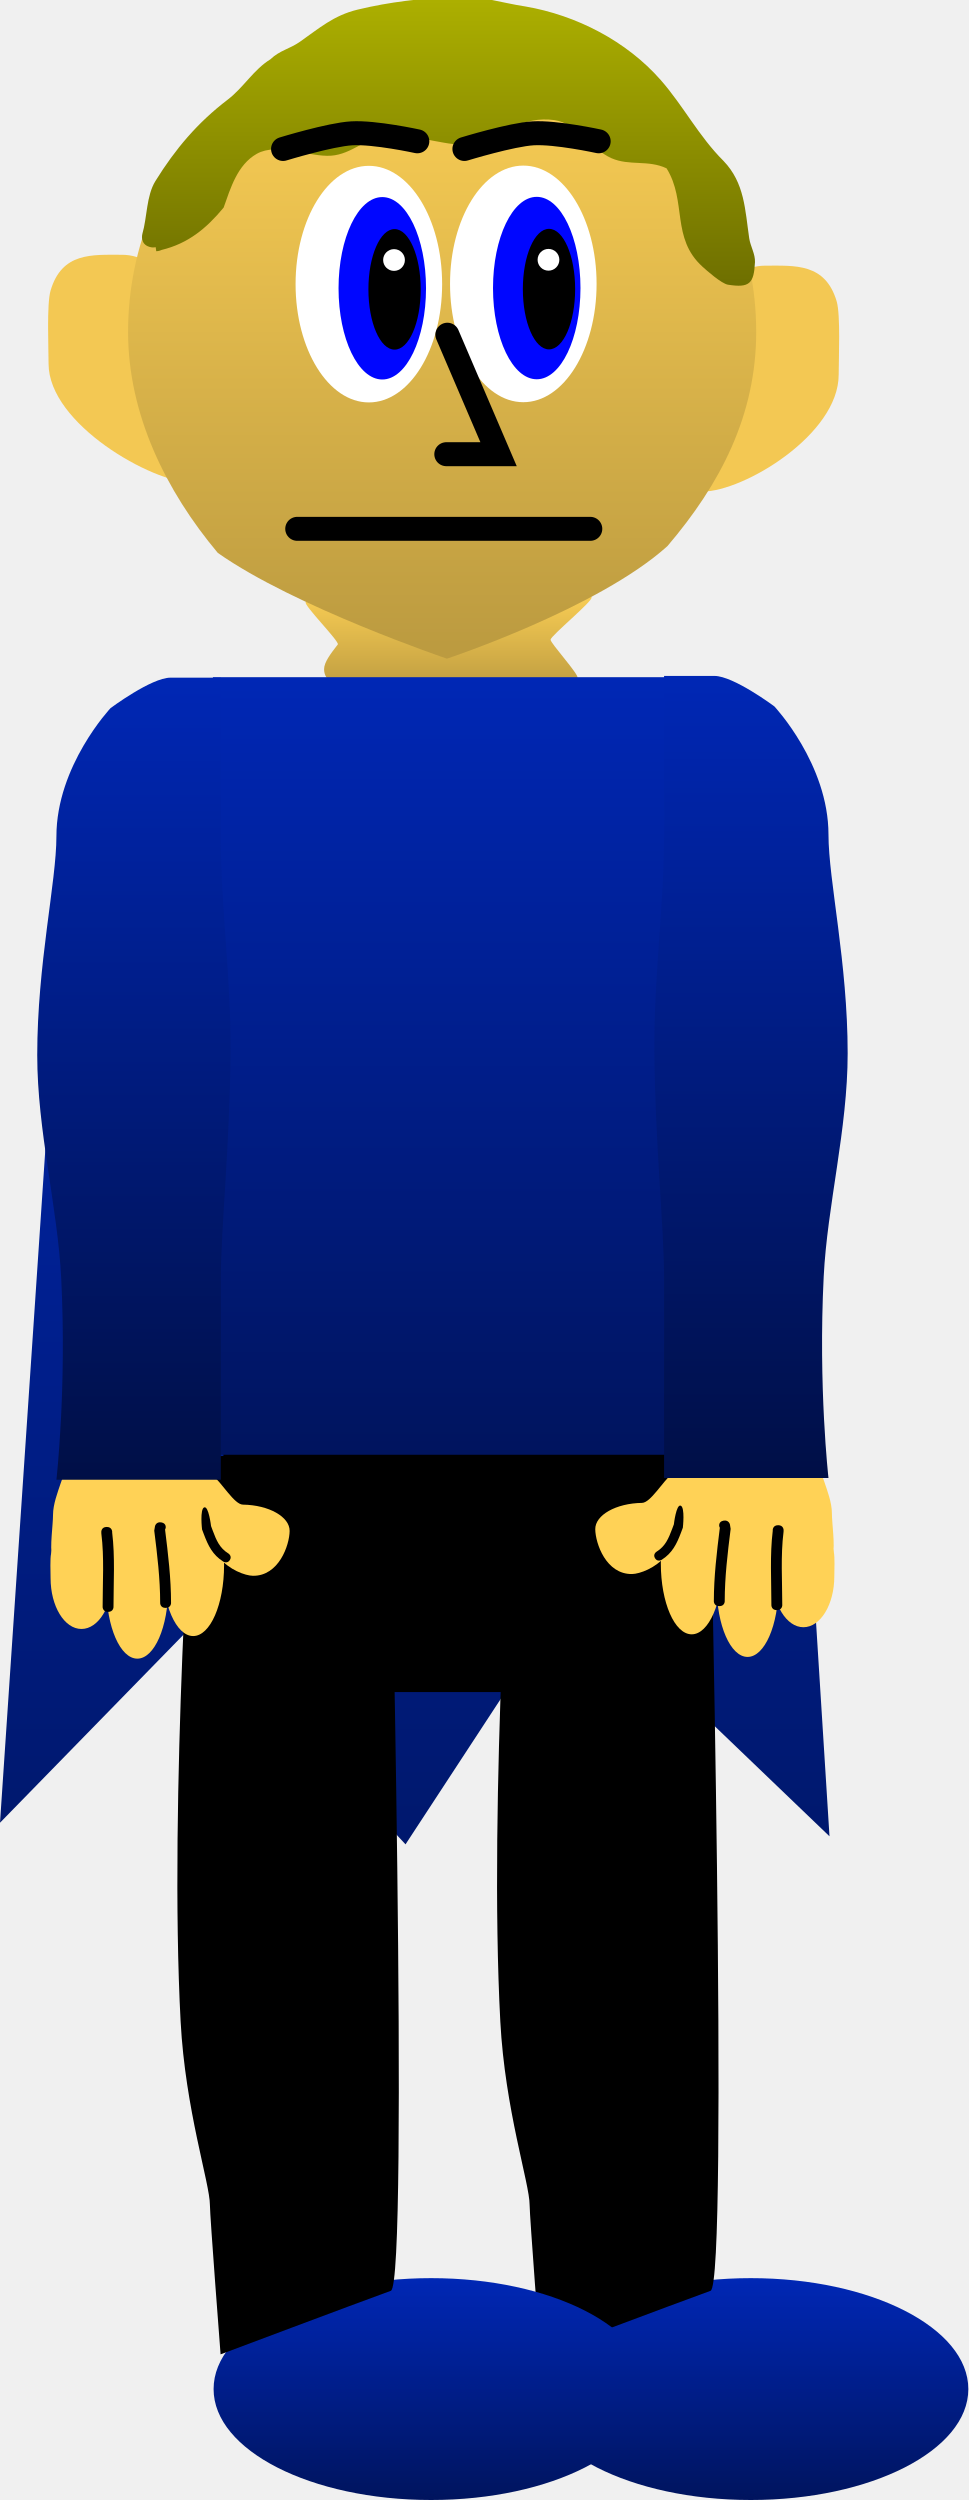
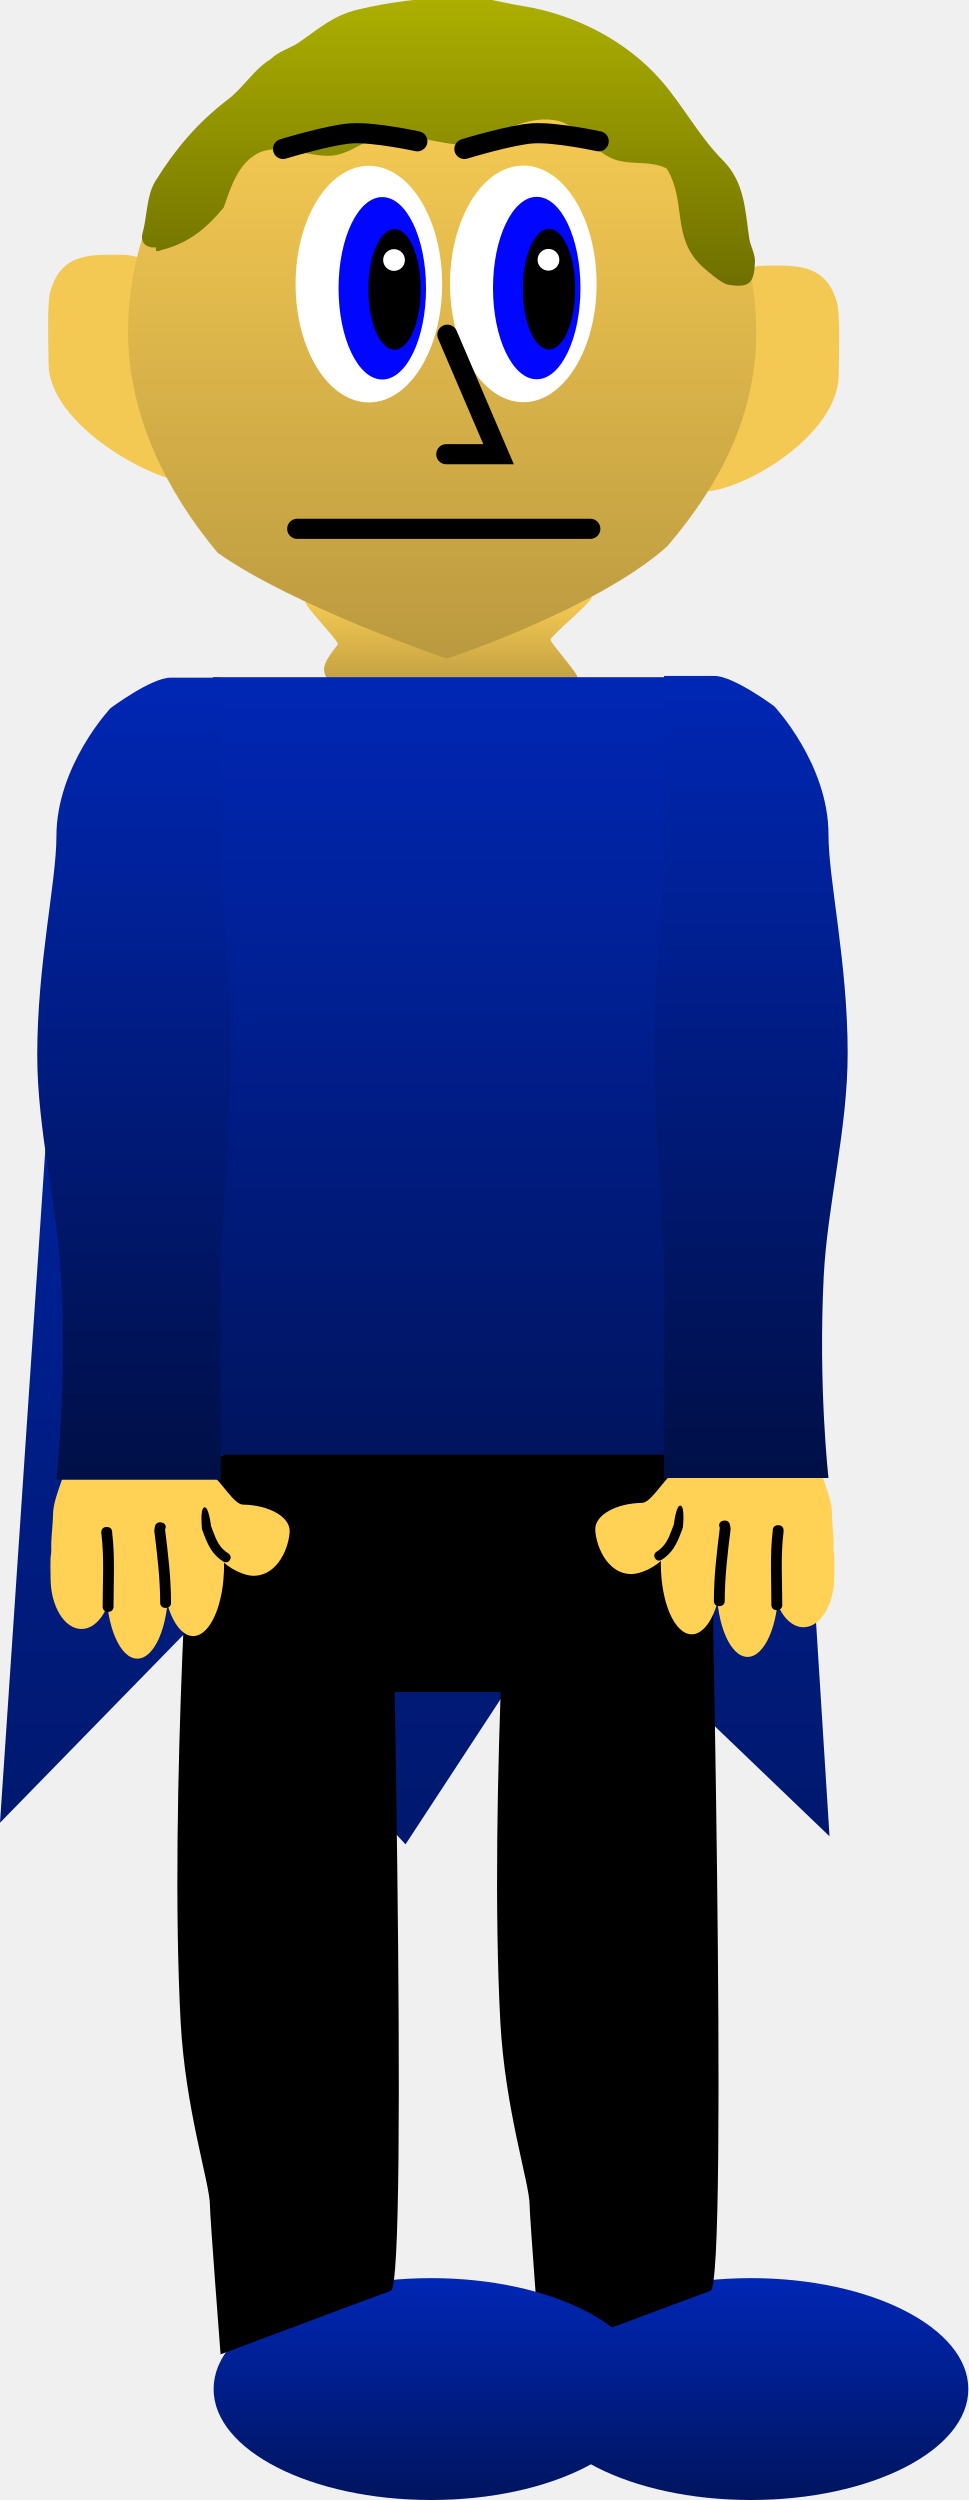
- <svg xmlns="http://www.w3.org/2000/svg" width="50.48" height="130.329" viewBox="0 0 50.48 130.329">
+ <svg xmlns="http://www.w3.org/2000/svg" width="60.087" height="155.132" viewBox="0 0 60.087 155.132">
  <defs>
-     <linearGradient id="linear-gradient-1" x1="21.622" y1="35.742" x2="21.622" y2="96.149" gradientUnits="userSpaceOnUse">
+     <linearGradient id="linear-gradient-1" x1="25.736" y1="42.545" x2="25.736" y2="114.447" gradientUnits="userSpaceOnUse">
      <stop offset="0" stop-color="#0027b5" />
      <stop offset="1" stop-color="#00186d" />
    </linearGradient>
-     <linearGradient id="New_Gradient_Swatch_1" x1="39.141" y1="118.763" x2="39.141" y2="130.329" gradientUnits="userSpaceOnUse">
+     <linearGradient id="New_Gradient_Swatch_1" x1="46.59" y1="141.365" x2="46.59" y2="155.132" gradientUnits="userSpaceOnUse">
      <stop offset="0" stop-color="#0027b5" />
      <stop offset="1" stop-color="#00145e" />
    </linearGradient>
-     <linearGradient id="New_Gradient_Swatch_1-2" x1="22.474" y1="118.763" x2="22.474" y2="130.329" gradientUnits="userSpaceOnUse">
+     <linearGradient id="New_Gradient_Swatch_1-2" x1="26.752" y1="141.365" x2="26.752" y2="155.132" gradientUnits="userSpaceOnUse">
      <stop offset="0" stop-color="#0027b5" />
      <stop offset="1" stop-color="#00145e" />
    </linearGradient>
-     <linearGradient id="linear-gradient-2" x1="23.386" y1="30.506" x2="23.386" y2="36.075" gradientUnits="userSpaceOnUse">
+     <linearGradient id="linear-gradient-2" x1="27.837" y1="36.311" x2="27.837" y2="42.941" gradientUnits="userSpaceOnUse">
      <stop offset="0" stop-color="#ffd256" />
      <stop offset="1" stop-color="#bc9b40" />
    </linearGradient>
-     <linearGradient id="linear-gradient-3" x1="23.049" y1="0.932" x2="23.049" y2="33.678" gradientUnits="userSpaceOnUse">
+     <linearGradient id="linear-gradient-3" x1="27.436" y1="1.109" x2="27.436" y2="40.087" gradientUnits="userSpaceOnUse">
      <stop offset="0" stop-color="#ffd256" />
      <stop offset="1" stop-color="#bc9b40" />
    </linearGradient>
-     <linearGradient id="linear-gradient-4" x1="23.381" y1="-0.2" x2="23.381" y2="14.895" gradientUnits="userSpaceOnUse">
+     <linearGradient id="linear-gradient-4" x1="27.83" y1="-0.238" x2="27.83" y2="17.73" gradientUnits="userSpaceOnUse">
      <stop offset="0" stop-color="#adb000" />
      <stop offset="1" stop-color="#6e6f00" />
    </linearGradient>
-     <linearGradient id="New_Gradient_Swatch_1-3" x1="23.245" y1="35.303" x2="23.245" y2="75.839" gradientUnits="userSpaceOnUse">
+     <linearGradient id="New_Gradient_Swatch_1-3" x1="27.669" y1="42.022" x2="27.669" y2="90.272" gradientUnits="userSpaceOnUse">
      <stop offset="0" stop-color="#0027b5" />
      <stop offset="1" stop-color="#00145e" />
    </linearGradient>
-     <linearGradient id="New_Gradient_Swatch_2" x1="6.98" y1="35.328" x2="6.98" y2="77.141" gradientUnits="userSpaceOnUse">
+     <linearGradient id="New_Gradient_Swatch_2" x1="8.308" y1="42.052" x2="8.308" y2="91.822" gradientUnits="userSpaceOnUse">
      <stop offset="0" stop-color="#0027b5" />
      <stop offset="1" stop-color="#000f46" />
    </linearGradient>
-     <linearGradient id="New_Gradient_Swatch_2-2" x1="39.151" y1="35.237" x2="39.151" y2="77.05" gradientUnits="userSpaceOnUse">
+     <linearGradient id="New_Gradient_Swatch_2-2" x1="46.602" y1="41.943" x2="46.602" y2="91.714" gradientUnits="userSpaceOnUse">
      <stop offset="0" stop-color="#0027b5" />
      <stop offset="1" stop-color="#000f46" />
    </linearGradient>
  </defs>
  <g id="Layer_1" data-name="Layer 1">
    <g id="Jack">
-       <path id="Cape" d="M7.962 35.938 C10.703 35.855 28.683 35.434 36.325 36.167 C38.798 36.405 39.762 40.385 39.762 40.385 L43.243 95.729 L29.835 82.867 L21.14 96.149 L10.295 84.473 L0 95.022 L3.653 40.776 C3.653 40.776 6.936 35.97 7.962 35.938 Z" fill="url(#linear-gradient-1)" />
+       <path id="Cape" d="M9.477 42.778 C12.74 42.678 34.142 42.177 43.238 43.05 C46.181 43.333 47.329 48.07 47.329 48.07 L51.473 113.947 L35.513 98.638 L25.163 114.447 L12.254 100.549 L0 113.106 L4.348 48.536 C4.348 48.536 8.256 42.815 9.477 42.778 Z" fill="url(#linear-gradient-1)" />
      <g id="Right_Leg" data-name="Right Leg">
-         <ellipse id="Shoe" cx="39.141" cy="124.546" rx="11.339" ry="5.783" fill="url(#New_Gradient_Swatch_1)" />
-         <path id="Leg" d="M37.042 119.423 C35.174 120.101 28.165 122.736 28.165 122.736 C28.165 122.736 27.61 115.534 27.61 114.947 C27.61 113.827 26.327 109.987 26.082 105.385 C25.467 93.833 26.721 75.969 26.721 75.969 L36.988 75.524 C36.988 75.524 38.009 119.072 37.042 119.423 Z" fill="#000000" />
+         <ellipse id="Shoe" cx="46.59" cy="148.248" rx="13.497" ry="6.884" fill="url(#New_Gradient_Swatch_1)" />
+         <path id="Leg" d="M44.091 142.151 C41.868 142.958 33.526 146.094 33.526 146.094 C33.526 146.094 32.864 137.521 32.864 136.823 C32.864 135.489 31.338 130.918 31.046 125.441 C30.314 111.69 31.806 90.427 31.806 90.427 L44.027 89.898 C44.027 89.898 45.243 141.733 44.091 142.151 Z" fill="#000000" />
      </g>
      <g id="Left_Leg" data-name="Left Leg">
-         <ellipse id="Shoe-2" data-name="Shoe" cx="22.474" cy="124.546" rx="11.339" ry="5.783" fill="url(#New_Gradient_Swatch_1-2)" />
-         <path id="Leg-2" data-name="Leg" d="M20.375 119.423 C18.507 120.101 11.499 122.736 11.499 122.736 C11.499 122.736 10.943 115.534 10.943 114.947 C10.943 113.827 9.661 109.987 9.416 105.385 C8.801 93.833 10.054 75.969 10.054 75.969 L20.321 75.524 C20.321 75.524 21.343 119.072 20.375 119.423 Z" fill="#000000" />
+         <ellipse id="Shoe-2" data-name="Shoe" cx="26.752" cy="148.248" rx="13.497" ry="6.884" fill="url(#New_Gradient_Swatch_1-2)" />
+         <path id="Leg-2" data-name="Leg" d="M24.253 142.151 C22.029 142.958 13.687 146.094 13.687 146.094 C13.687 146.094 13.026 137.521 13.026 136.823 C13.026 135.489 11.499 130.918 11.208 125.441 C10.476 111.69 11.968 90.427 11.968 90.427 L24.188 89.898 C24.188 89.898 25.404 141.733 24.253 142.151 Z" fill="#000000" />
      </g>
-       <rect id="Pants_Top" data-name="Pants Top" x="11.647" y="75.737" width="24.663" height="12.473" fill="#000000" />
-       <path id="Neck" d="M16.895 34.885 C16.895 34.516 17.25 34.064 17.61 33.595 C17.717 33.455 15.805 31.53 15.936 31.389 C17.062 30.17 21.036 30.762 23.096 30.762 C25.762 30.762 30.272 29.986 30.841 31.137 C30.932 31.322 28.702 33.15 28.702 33.349 C28.702 33.54 30.193 35.163 30.107 35.343 C29.555 36.504 25.777 35.936 23.096 35.936 C20 35.936 16.895 36.314 16.895 34.885 Z" fill="url(#linear-gradient-2)" />
+       <rect id="Pants_Top" data-name="Pants Top" x="13.864" y="90.151" width="29.356" height="14.847" fill="#000000" />
+       <path id="Neck" d="M20.111 41.524 C20.111 41.085 20.533 40.546 20.961 39.989 C21.089 39.822 18.813 37.53 18.968 37.362 C20.309 35.912 25.04 36.616 27.491 36.616 C30.665 36.616 36.033 35.692 36.71 37.062 C36.819 37.283 34.164 39.459 34.164 39.696 C34.164 39.923 35.939 41.855 35.837 42.069 C35.18 43.451 30.683 42.775 27.491 42.775 C23.806 42.775 20.111 43.225 20.111 41.524 Z" fill="url(#linear-gradient-2)" />
      <g id="Face">
-         <path id="Right_Ear" data-name="Right Ear" d="M43.722 19.53 C43.722 22.668 38.75 25.625 36.639 25.625 C34.529 25.625 36.078 22.668 36.078 19.53 C36.078 16.392 37.789 13.849 39.9 13.849 C41.462 13.849 43.024 13.713 43.617 15.709 C43.825 16.41 43.722 18.714 43.722 19.53 Z" fill="#f3c853" />
-         <path id="Left_Ear" data-name="Left Ear" d="M2.532 18.963 C2.532 18.147 2.429 15.843 2.638 15.142 C3.231 13.146 4.792 13.282 6.354 13.282 C8.465 13.282 10.176 15.825 10.176 18.963 C10.176 22.101 12.162 25.167 10.051 25.167 C7.941 25.167 2.532 22.101 2.532 18.963 Z" fill="#f3c853" />
-         <path id="Face-2" data-name="Face" d="M6.677 17.305 C6.677 8.262 14.007 0.932 23.049 0.932 C32.092 0.932 39.422 8.262 39.422 17.305 C39.422 21.648 37.553 25.232 34.793 28.471 C31.182 31.725 23.299 34.338 23.299 34.338 C23.299 34.338 15.345 31.641 11.355 28.824 C8.651 25.599 6.677 21.598 6.677 17.305 Z" fill="url(#linear-gradient-3)" />
+         <path id="Right_Ear" data-name="Right Ear" d="M52.043 23.247 C52.043 26.982 46.125 30.501 43.612 30.501 C41.1 30.501 42.944 26.982 42.944 23.247 C42.944 19.512 44.981 16.484 47.494 16.484 C49.353 16.484 51.211 16.323 51.917 18.699 C52.165 19.533 52.043 22.276 52.043 23.247 Z" fill="#f3c853" />
+         <path id="Left_Ear" data-name="Left Ear" d="M3.014 22.572 C3.014 21.601 2.892 18.858 3.14 18.024 C3.845 15.648 5.704 15.809 7.563 15.809 C10.076 15.809 12.113 18.837 12.113 22.572 C12.113 26.307 14.477 29.956 11.964 29.956 C9.452 29.956 3.014 26.307 3.014 22.572 Z" fill="#f3c853" />
+         <path id="Face-2" data-name="Face" d="M7.947 20.598 C7.947 9.835 16.673 1.109 27.436 1.109 C38.199 1.109 46.925 9.835 46.925 20.598 C46.925 25.768 44.699 30.034 41.415 33.889 C37.117 37.763 27.733 40.873 27.733 40.873 C27.733 40.873 18.266 37.662 13.515 34.31 C10.297 30.471 7.947 25.709 7.947 20.598 Z" fill="url(#linear-gradient-3)" />
        <g id="Left_Eye" data-name="Left Eye">
-           <ellipse id="Outer_White" data-name="Outer White" cx="19.229" cy="14.812" rx="3.82" ry="6.167" fill="#ffffff" />
-           <ellipse id="Color" cx="19.929" cy="15.029" rx="2.28" ry="4.755" fill="#0006ff" />
-           <ellipse id="Black" cx="20.569" cy="15.085" rx="1.363" ry="3.142" fill="#000000" />
-           <circle id="Inner_White" data-name="Inner White" cx="20.541" cy="13.555" r="0.567" fill="#ffffff" />
+           <ellipse id="Outer_White" data-name="Outer White" cx="22.889" cy="17.631" rx="4.547" ry="7.341" fill="#ffffff" />
+           <ellipse id="Color" cx="23.722" cy="17.89" rx="2.714" ry="5.66" fill="#0006ff" />
+           <ellipse id="Black" cx="24.483" cy="17.956" rx="1.622" ry="3.74" fill="#000000" />
+           <circle id="Inner_White" data-name="Inner White" cx="24.45" cy="16.135" r="0.675" fill="#ffffff" />
        </g>
        <g id="Right_Eye" data-name="Right Eye">
-           <ellipse id="Outer_White-2" data-name="Outer White" cx="27.281" cy="14.8" rx="3.82" ry="6.167" fill="#ffffff" />
-           <ellipse id="Color-2" data-name="Color" cx="27.981" cy="15.017" rx="2.28" ry="4.755" fill="#0006ff" />
-           <ellipse id="Black-2" data-name="Black" cx="28.62" cy="15.072" rx="1.363" ry="3.142" fill="#000000" />
-           <circle id="Inner_White-2" data-name="Inner White" cx="28.593" cy="13.543" r="0.567" fill="#ffffff" />
+           <ellipse id="Outer_White-2" data-name="Outer White" cx="32.473" cy="17.616" rx="4.547" ry="7.341" fill="#ffffff" />
+           <ellipse id="Color-2" data-name="Color" cx="33.306" cy="17.875" rx="2.714" ry="5.66" fill="#0006ff" />
+           <ellipse id="Black-2" data-name="Black" cx="34.067" cy="17.941" rx="1.622" ry="3.74" fill="#000000" />
+           <circle id="Inner_White-2" data-name="Inner White" cx="34.034" cy="16.12" r="0.675" fill="#ffffff" />
        </g>
-         <path id="Hair" d="M8.14 13.043 L8.113 12.883 C8.027 12.907 7.923 12.909 7.798 12.872 C7.268 12.718 7.423 12.188 7.423 12.188 C7.672 11.337 7.627 10.205 8.101 9.44 C9.14 7.765 10.295 6.396 11.873 5.193 C12.699 4.562 13.224 3.627 14.095 3.093 C14.592 2.619 15.088 2.56 15.633 2.179 C16.632 1.48 17.391 0.805 18.638 0.503 C20.367 0.085 21.907 -0.062 23.662 -0.189 C24.867 -0.276 26.193 0.162 27.402 0.339 C30.054 0.799 32.659 2.138 34.444 4.172 C35.627 5.521 36.436 7.115 37.718 8.389 C38.825 9.541 38.839 10.943 39.058 12.422 C39.121 12.845 39.379 13.243 39.358 13.671 C39.303 14.777 39.079 15.021 37.951 14.842 C37.612 14.788 36.838 14.099 36.625 13.906 C34.972 12.408 35.82 10.499 34.749 8.775 C33.781 8.318 32.819 8.663 31.871 8.245 C30.827 7.784 30.077 6.426 28.907 6.262 C27.267 6.032 26.169 7.008 24.721 7.431 C23.979 7.648 23.299 7.46 22.565 7.334 C21.772 7.197 20.951 6.887 20.132 7.02 C19.073 7.192 18.343 8.034 17.269 8.116 C16.139 8.203 14.469 7.405 13.382 8.021 C12.376 8.592 12.017 9.81 11.659 10.821 C10.76 11.91 9.8 12.698 8.429 13.028 C8.289 13.097 8.149 13.097 8.149 13.097 L8.148 13.087 C8.145 13.088 8.142 13.088 8.14 13.089 Z" fill="url(#linear-gradient-4)" />
-         <ellipse id="Mouth_Open" data-name="Mouth Open" cx="16.484" cy="25.975" rx="4.308" ry="3.667" fill="none" stroke="#000000" stroke-miterlimit="10" display="none" />
-         <line id="Mouth" x1="15.495" y1="27.569" x2="30.773" y2="27.569" fill="none" stroke="#000000" stroke-width="1.25" stroke-linecap="round" stroke-miterlimit="10" />
-         <polyline id="Nose" points="23.322,17.449 25.991,23.678 23.266,23.678" fill="none" stroke="#000000" stroke-width="1.25" stroke-linecap="round" stroke-miterlimit="10" />
-         <path id="Left_Eyebrow" data-name="Left Eyebrow" d="M14.756 7.766 C14.756 7.766 17.204 7.015 18.342 6.95 C19.535 6.882 21.756 7.366 21.756 7.366" fill="none" stroke="#000000" stroke-width="1.25" stroke-linecap="round" stroke-miterlimit="10" />
-         <path id="Right_Eyebrow" data-name="Right Eyebrow" d="M24.21 7.766 C24.21 7.766 26.658 7.015 27.797 6.95 C28.989 6.882 31.21 7.366 31.21 7.366" fill="none" stroke="#000000" stroke-width="1.25" stroke-linecap="round" stroke-miterlimit="10" />
+         <path id="Hair" d="M9.69 15.525 L9.657 15.335 C9.555 15.363 9.431 15.365 9.282 15.322 C8.651 15.138 8.835 14.508 8.835 14.508 C9.132 13.495 9.078 12.147 9.643 11.236 C10.879 9.243 12.255 7.614 14.132 6.181 C15.116 5.43 15.74 4.318 16.778 3.682 C17.369 3.117 17.959 3.047 18.608 2.593 C19.797 1.762 20.701 0.958 22.185 0.599 C24.243 0.102 26.076 -0.074 28.165 -0.225 C29.6 -0.328 31.178 0.193 32.616 0.403 C35.774 0.951 38.874 2.545 40.999 4.966 C42.407 6.571 43.37 8.469 44.896 9.986 C46.213 11.357 46.231 13.026 46.492 14.786 C46.566 15.29 46.874 15.764 46.848 16.273 C46.783 17.589 46.517 17.879 45.173 17.666 C44.77 17.602 43.849 16.782 43.595 16.553 C41.627 14.769 42.637 12.497 41.362 10.446 C40.209 9.901 39.064 10.312 37.936 9.814 C36.694 9.265 35.801 7.649 34.408 7.454 C32.456 7.18 31.149 8.341 29.425 8.845 C28.543 9.103 27.733 8.88 26.86 8.73 C25.915 8.567 24.939 8.198 23.964 8.356 C22.703 8.56 21.834 9.562 20.555 9.661 C19.21 9.764 17.222 8.814 15.929 9.548 C14.732 10.227 14.304 11.677 13.878 12.881 C12.807 14.177 11.665 15.115 10.033 15.507 C9.867 15.59 9.7 15.589 9.7 15.589 L9.699 15.578 C9.695 15.579 9.692 15.579 9.689 15.58 Z" fill="url(#linear-gradient-4)" />
+         <ellipse id="Mouth_Open" data-name="Mouth Open" cx="19.621" cy="30.919" rx="5.127" ry="4.364" fill="none" stroke="#000000" stroke-miterlimit="10" display="none" />
+         <line id="Mouth" x1="18.444" y1="32.815" x2="36.629" y2="32.815" fill="none" stroke="#000000" stroke-width="1.25" stroke-linecap="round" stroke-miterlimit="10" />
+         <polyline id="Nose" points="27.76,20.769 30.937,28.184 27.694,28.184" fill="none" stroke="#000000" stroke-width="1.25" stroke-linecap="round" stroke-miterlimit="10" />
+         <path id="Left_Eyebrow" data-name="Left Eyebrow" d="M17.564 9.243 C17.564 9.243 20.478 8.35 21.833 8.273 C23.252 8.191 25.896 8.767 25.896 8.767" fill="none" stroke="#000000" stroke-width="1.25" stroke-linecap="round" stroke-miterlimit="10" />
+         <path id="Right_Eyebrow" data-name="Right Eyebrow" d="M28.818 9.243 C28.818 9.243 31.732 8.35 33.087 8.273 C34.506 8.191 37.15 8.767 37.15 8.767" fill="none" stroke="#000000" stroke-width="1.25" stroke-linecap="round" stroke-miterlimit="10" />
        <g id="Glasses" display="none">
-           <line x1="7.349" y1="14.135" x2="15.076" y2="14.135" fill="none" stroke="#000000" stroke-width="1.25" stroke-linecap="round" stroke-miterlimit="10" />
-           <line x1="39.331" y1="14.9" x2="32.099" y2="14.989" fill="none" stroke="#000000" stroke-width="1.25" stroke-linecap="round" stroke-miterlimit="10" />
-           <ellipse cx="19.434" cy="15.37" rx="3.938" ry="6.312" fill="none" stroke="#000000" stroke-width="1.25" stroke-miterlimit="10" />
-           <ellipse cx="27.809" cy="15.62" rx="3.938" ry="6.312" fill="none" stroke="#000000" stroke-width="1.25" stroke-miterlimit="10" />
+           <line x1="8.747" y1="16.825" x2="17.945" y2="16.825" fill="none" stroke="#000000" stroke-width="1.25" stroke-linecap="round" stroke-miterlimit="10" />
+           <line x1="46.816" y1="17.736" x2="38.208" y2="17.842" fill="none" stroke="#000000" stroke-width="1.25" stroke-linecap="round" stroke-miterlimit="10" />
+           <ellipse cx="23.132" cy="18.295" rx="4.687" ry="7.514" fill="none" stroke="#000000" stroke-width="1.25" stroke-miterlimit="10" />
+           <ellipse cx="33.101" cy="18.592" rx="4.687" ry="7.514" fill="none" stroke="#000000" stroke-width="1.25" stroke-miterlimit="10" />
        </g>
      </g>
-       <rect id="Shirt" x="11.099" y="35.303" width="24.292" height="40.536" fill="url(#New_Gradient_Swatch_1-3)" />
+       <rect id="Shirt" x="13.211" y="42.022" width="28.916" height="48.25" fill="url(#New_Gradient_Swatch_1-3)" />
      <g id="Left_Arm" data-name="Left Arm">
        <g id="Hand">
-           <path id="Hand-2" data-name="Hand" d="M12.028 78.825 C12.028 81.52 9.843 83.705 7.148 83.705 C4.982 83.705 3.226 83.051 2.715 81.135 C2.59 80.667 2.764 79.503 2.764 78.974 C2.764 78.429 3.002 77.806 3.166 77.316 C3.817 75.385 4.998 73.945 7.148 73.945 C9.204 73.945 10.369 75.415 11.087 77.215 C11.31 77.774 12.028 78.186 12.028 78.825 Z" fill="#ffd256" />
-           <path id="Finger" d="M12.663 78.439 C14.017 78.459 15.108 79.074 15.099 79.813 C15.09 80.552 14.537 82.168 13.183 82.148 C12.786 82.142 11.939 81.837 11.427 81.194 C10.193 79.643 9.247 76.794 9.254 76.271 C9.26 75.779 10.072 76.105 11.08 76.911 C11.584 77.314 12.212 78.432 12.663 78.439 Z" fill="#ffd256" />
-           <ellipse id="Finger-2" data-name="Finger" cx="10.071" cy="81.599" rx="1.61" ry="3.691" fill="#ffd256" />
-           <ellipse id="Finger-3" data-name="Finger" cx="7.159" cy="82.777" rx="1.61" ry="3.691" fill="#ffd256" />
-           <path id="Divider" d="M11.002 79.556 L11.093 79.8 C11.277 80.291 11.445 80.7 11.903 80.983 C11.903 80.983 12.115 81.115 11.983 81.327 C11.85 81.539 11.638 81.407 11.638 81.407 C11.083 81.056 10.85 80.576 10.625 79.975 L10.533 79.732 C10.533 79.732 10.411 78.67 10.645 78.583 C10.879 78.495 11.002 79.556 11.002 79.556 Z" fill="#000000" />
-           <path id="Finger-4" data-name="Finger" d="M5.857 82.271 C5.857 83.735 5.136 84.921 4.247 84.921 C3.358 84.921 2.637 83.735 2.637 82.271 C2.637 81.951 2.603 81.264 2.666 80.98 C2.892 79.965 3.553 79.62 4.247 79.62 C5.136 79.62 5.857 80.807 5.857 82.271 Z" fill="#ffd256" />
-           <path id="Divider-2" data-name="Divider" d="M8.636 79.662 L8.605 79.738 C8.764 81.015 8.917 82.286 8.917 83.571 C8.917 83.571 8.917 83.823 8.633 83.823 C8.35 83.823 8.35 83.571 8.35 83.571 C8.35 82.305 8.199 81.052 8.041 79.794 L8.08 79.563 C8.08 79.563 8.135 79.315 8.413 79.365 C8.691 79.414 8.636 79.662 8.636 79.662 Z" fill="#000000" />
-           <path id="Divider-3" data-name="Divider" d="M5.848 79.855 L5.847 79.889 C6.003 81.16 5.917 82.494 5.917 83.776 C5.917 83.776 5.917 84.03 5.634 84.03 C5.35 84.03 5.35 83.776 5.35 83.776 C5.35 82.514 5.44 81.196 5.283 79.945 L5.281 79.855 C5.281 79.855 5.281 79.602 5.565 79.602 C5.848 79.602 5.848 79.855 5.848 79.855 Z" fill="#000000" />
+           <path id="Hand-2" data-name="Hand" d="M14.317 93.826 C14.317 97.034 11.716 99.635 8.508 99.635 C5.93 99.635 3.84 98.856 3.231 96.576 C3.082 96.019 3.29 94.633 3.29 94.003 C3.29 93.355 3.573 92.613 3.769 92.03 C4.543 89.732 5.949 88.018 8.508 88.018 C10.956 88.018 12.342 89.767 13.197 91.91 C13.463 92.575 14.317 93.066 14.317 93.826 Z" fill="#ffd256" />
+           <path id="Finger" d="M15.073 93.366 C16.685 93.39 17.983 94.123 17.973 95.002 C17.962 95.882 17.303 97.806 15.691 97.782 C15.219 97.775 14.211 97.411 13.602 96.646 C12.132 94.8 11.007 91.409 11.015 90.787 C11.022 90.201 11.989 90.588 13.189 91.548 C13.789 92.028 14.536 93.358 15.073 93.366 Z" fill="#ffd256" />
+           <ellipse id="Finger-2" data-name="Finger" cx="11.987" cy="97.129" rx="1.917" ry="4.393" fill="#ffd256" />
+           <ellipse id="Finger-3" data-name="Finger" cx="8.521" cy="98.531" rx="1.917" ry="4.393" fill="#ffd256" />
+           <path id="Divider" d="M13.095 94.697 L13.204 94.986 C13.423 95.572 13.623 96.059 14.169 96.395 C14.169 96.395 14.421 96.552 14.263 96.805 C14.105 97.057 13.853 96.899 13.853 96.899 C13.192 96.481 12.915 95.91 12.647 95.195 L12.538 94.906 C12.538 94.906 12.393 93.642 12.671 93.538 C12.95 93.433 13.095 94.697 13.095 94.697 Z" fill="#000000" />
+           <path id="Finger-4" data-name="Finger" d="M6.972 97.928 C6.972 99.67 6.114 101.083 5.055 101.083 C3.997 101.083 3.139 99.67 3.139 97.928 C3.139 97.547 3.098 96.73 3.173 96.391 C3.442 95.184 4.229 94.773 5.055 94.773 C6.114 94.773 6.972 96.186 6.972 97.928 Z" fill="#ffd256" />
+           <path id="Divider-2" data-name="Divider" d="M10.279 94.822 L10.243 94.913 C10.432 96.433 10.614 97.946 10.614 99.475 C10.614 99.475 10.614 99.776 10.277 99.776 C9.939 99.776 9.939 99.475 9.939 99.475 C9.939 97.969 9.759 96.477 9.572 94.979 L9.617 94.705 C9.617 94.705 9.684 94.41 10.014 94.469 C10.345 94.528 10.279 94.822 10.279 94.822 Z" fill="#000000" />
+           <path id="Divider-3" data-name="Divider" d="M6.961 95.053 L6.959 95.093 C7.145 96.606 7.044 98.193 7.044 99.72 C7.044 99.72 7.044 100.022 6.706 100.022 C6.369 100.022 6.369 99.72 6.369 99.72 C6.369 98.217 6.476 96.648 6.289 95.16 L6.287 95.053 C6.287 95.053 6.287 94.751 6.624 94.751 C6.961 94.751 6.961 95.053 6.961 95.053 Z" fill="#000000" />
        </g>
-         <path id="Arm" d="M2.941 77.141 C2.941 77.141 3.48 72.402 3.191 66.639 C3.004 62.926 1.941 58.948 1.941 55.006 C1.941 50.268 2.941 45.977 2.941 43.602 C2.941 39.916 5.765 36.914 5.765 36.914 C5.765 36.914 7.891 35.328 8.886 35.328 C9.799 35.328 11.512 35.328 11.512 35.328 C11.512 35.328 11.512 38.856 11.512 43.733 C11.512 47.252 12.038 50.882 12.018 54.826 C11.993 59.536 11.512 64.099 11.512 66.642 C11.512 70.928 11.512 77.141 11.512 77.141 Z" fill="url(#New_Gradient_Swatch_2)" />
+         <path id="Arm" d="M3.501 91.822 C3.501 91.822 4.143 86.181 3.798 79.321 C3.576 74.902 2.311 70.166 2.311 65.474 C2.311 59.835 3.501 54.727 3.501 51.9 C3.501 47.513 6.862 43.939 6.862 43.939 C6.862 43.939 9.392 42.052 10.577 42.052 C11.664 42.052 13.703 42.052 13.703 42.052 C13.703 42.052 13.703 46.25 13.703 52.056 C13.703 56.245 14.33 60.565 14.305 65.26 C14.276 70.867 13.703 76.298 13.703 79.325 C13.703 84.427 13.703 91.822 13.703 91.822 Z" fill="url(#New_Gradient_Swatch_2)" />
      </g>
      <g id="Right_Arm" data-name="Right Arm">
        <g id="Hand-3" data-name="Hand">
-           <path id="Hand-4" data-name="Hand" d="M34.104 78.734 C34.104 78.095 34.821 77.683 35.044 77.124 C35.763 75.324 36.927 73.854 38.983 73.854 C41.133 73.854 42.315 75.295 42.965 77.225 C43.13 77.715 43.368 78.338 43.368 78.883 C43.368 79.412 43.542 80.576 43.417 81.044 C42.905 82.96 41.15 83.614 38.983 83.614 C36.288 83.614 34.104 81.429 34.104 78.734 Z" fill="#ffd256" />
-           <path id="Finger-5" data-name="Finger" d="M33.468 78.348 C33.92 78.341 34.547 77.223 35.051 76.82 C36.059 76.014 36.872 75.688 36.878 76.181 C36.884 76.703 35.939 79.552 34.704 81.103 C34.192 81.746 33.345 82.051 32.949 82.057 C31.595 82.077 31.041 80.461 31.032 79.722 C31.023 78.983 32.114 78.368 33.468 78.348 Z" fill="#ffd256" />
-           <ellipse id="Finger-6" data-name="Finger" cx="36.06" cy="81.509" rx="1.61" ry="3.691" fill="#ffd256" />
-           <ellipse id="Finger-7" data-name="Finger" cx="38.972" cy="82.687" rx="1.61" ry="3.691" fill="#ffd256" />
-           <path id="Finger-8" data-name="Finger" d="M40.274 82.18 C40.274 80.716 40.995 79.53 41.884 79.53 C42.579 79.53 43.24 79.874 43.465 80.889 C43.529 81.173 43.494 81.86 43.494 82.18 C43.494 83.644 42.773 84.83 41.884 84.83 C40.995 84.83 40.274 83.644 40.274 82.18 Z" fill="#ffd256" />
-           <path id="Divider-4" data-name="Divider" d="M35.13 79.466 C35.13 79.466 35.252 78.404 35.486 78.492 C35.72 78.58 35.598 79.641 35.598 79.641 L35.507 79.884 C35.281 80.485 35.048 80.965 34.493 81.316 C34.493 81.316 34.281 81.448 34.149 81.236 C34.016 81.024 34.228 80.892 34.228 80.892 C34.686 80.609 34.854 80.2 35.039 79.709 L35.13 79.466 Z" fill="#000000" />
-           <path id="Divider-5" data-name="Divider" d="M37.496 79.571 C37.496 79.571 37.44 79.324 37.718 79.274 C37.996 79.225 38.052 79.472 38.052 79.472 L38.09 79.703 C37.933 80.961 37.781 82.214 37.781 83.48 C37.781 83.48 37.781 83.732 37.498 83.732 C37.214 83.732 37.214 83.48 37.214 83.48 C37.214 82.195 37.367 80.924 37.526 79.647 L37.496 79.571 Z" fill="#000000" />
-           <path id="Divider-6" data-name="Divider" d="M40.283 79.765 C40.283 79.765 40.283 79.511 40.566 79.511 C40.85 79.511 40.85 79.765 40.85 79.765 L40.848 79.854 C40.691 81.105 40.781 82.423 40.781 83.685 C40.781 83.685 40.781 83.939 40.497 83.939 C40.214 83.939 40.214 83.685 40.214 83.685 C40.214 82.403 40.129 81.069 40.285 79.798 L40.283 79.765 Z" fill="#000000" />
+           <path id="Hand-4" data-name="Hand" d="M40.594 93.718 C40.594 92.958 41.448 92.467 41.713 91.801 C42.569 89.659 43.955 87.91 46.402 87.91 C48.962 87.91 50.368 89.624 51.142 91.922 C51.338 92.505 51.621 93.246 51.621 93.895 C51.621 94.525 51.828 95.911 51.679 96.467 C51.07 98.748 48.981 99.527 46.402 99.527 C43.194 99.527 40.594 96.926 40.594 93.718 Z" fill="#ffd256" />
+           <path id="Finger-5" data-name="Finger" d="M39.837 93.258 C40.375 93.25 41.122 91.919 41.722 91.439 C42.922 90.48 43.889 90.092 43.896 90.679 C43.903 91.3 42.778 94.692 41.308 96.538 C40.699 97.303 39.691 97.666 39.219 97.674 C37.607 97.698 36.949 95.773 36.938 94.894 C36.927 94.015 38.226 93.282 39.837 93.258 Z" fill="#ffd256" />
+           <ellipse id="Finger-6" data-name="Finger" cx="42.923" cy="97.021" rx="1.916" ry="4.393" fill="#ffd256" />
+           <ellipse id="Finger-7" data-name="Finger" cx="46.389" cy="98.423" rx="1.917" ry="4.393" fill="#ffd256" />
+           <path id="Finger-8" data-name="Finger" d="M47.939 97.82 C47.939 96.077 48.797 94.665 49.855 94.665 C50.682 94.665 51.469 95.075 51.737 96.283 C51.813 96.622 51.772 97.438 51.772 97.82 C51.772 99.562 50.914 100.975 49.855 100.975 C48.797 100.975 47.939 99.562 47.939 97.82 Z" fill="#ffd256" />
+           <path id="Divider-4" data-name="Divider" d="M41.815 94.589 C41.815 94.589 41.961 93.325 42.239 93.43 C42.518 93.534 42.372 94.798 42.372 94.798 L42.264 95.087 C41.995 95.802 41.718 96.373 41.057 96.791 C41.057 96.791 40.805 96.949 40.647 96.696 C40.49 96.444 40.742 96.286 40.742 96.286 C41.287 95.95 41.488 95.463 41.707 94.878 L41.815 94.589 Z" fill="#000000" />
+           <path id="Divider-5" data-name="Divider" d="M44.631 94.714 C44.631 94.714 44.565 94.42 44.896 94.361 C45.227 94.302 45.293 94.596 45.293 94.596 L45.339 94.871 C45.152 96.369 44.971 97.86 44.971 99.367 C44.971 99.367 44.971 99.667 44.634 99.667 C44.297 99.667 44.297 99.367 44.297 99.367 C44.297 97.838 44.478 96.324 44.668 94.805 L44.631 94.714 Z" fill="#000000" />
+           <path id="Divider-6" data-name="Divider" d="M47.949 94.945 C47.949 94.945 47.949 94.642 48.287 94.642 C48.624 94.642 48.624 94.945 48.624 94.945 L48.622 95.051 C48.435 96.54 48.542 98.108 48.542 99.612 C48.542 99.612 48.542 99.914 48.204 99.914 C47.867 99.914 47.867 99.612 47.867 99.612 C47.867 98.085 47.766 96.497 47.951 94.985 L47.949 94.945 Z" fill="#000000" />
        </g>
-         <path id="Arm-2" data-name="Arm" d="M34.619 77.05 C34.619 77.05 34.619 70.837 34.619 66.551 C34.619 64.008 34.138 59.445 34.113 54.735 C34.093 50.791 34.619 47.161 34.619 43.642 C34.619 38.765 34.619 35.237 34.619 35.237 C34.619 35.237 36.332 35.237 37.245 35.237 C38.241 35.237 40.366 36.823 40.366 36.823 C40.366 36.823 43.19 39.826 43.19 43.511 C43.19 45.886 44.19 50.177 44.19 54.915 C44.19 58.857 43.127 62.835 42.941 66.548 C42.651 72.311 43.19 77.05 43.19 77.05 Z" fill="url(#New_Gradient_Swatch_2-2)" />
+         <path id="Arm-2" data-name="Arm" d="M41.208 91.714 C41.208 91.714 41.208 84.318 41.208 79.217 C41.208 76.19 40.635 70.758 40.606 65.151 C40.581 60.457 41.208 56.137 41.208 51.948 C41.208 46.142 41.208 41.943 41.208 41.943 C41.208 41.943 43.246 41.943 44.333 41.943 C45.518 41.943 48.048 43.83 48.048 43.83 C48.048 43.83 51.41 47.405 51.41 51.791 C51.41 54.619 52.6 59.727 52.6 65.366 C52.6 70.058 51.335 74.794 51.113 79.213 C50.768 86.073 51.41 91.714 51.41 91.714 Z" fill="url(#New_Gradient_Swatch_2-2)" />
      </g>
    </g>
  </g>
</svg>
